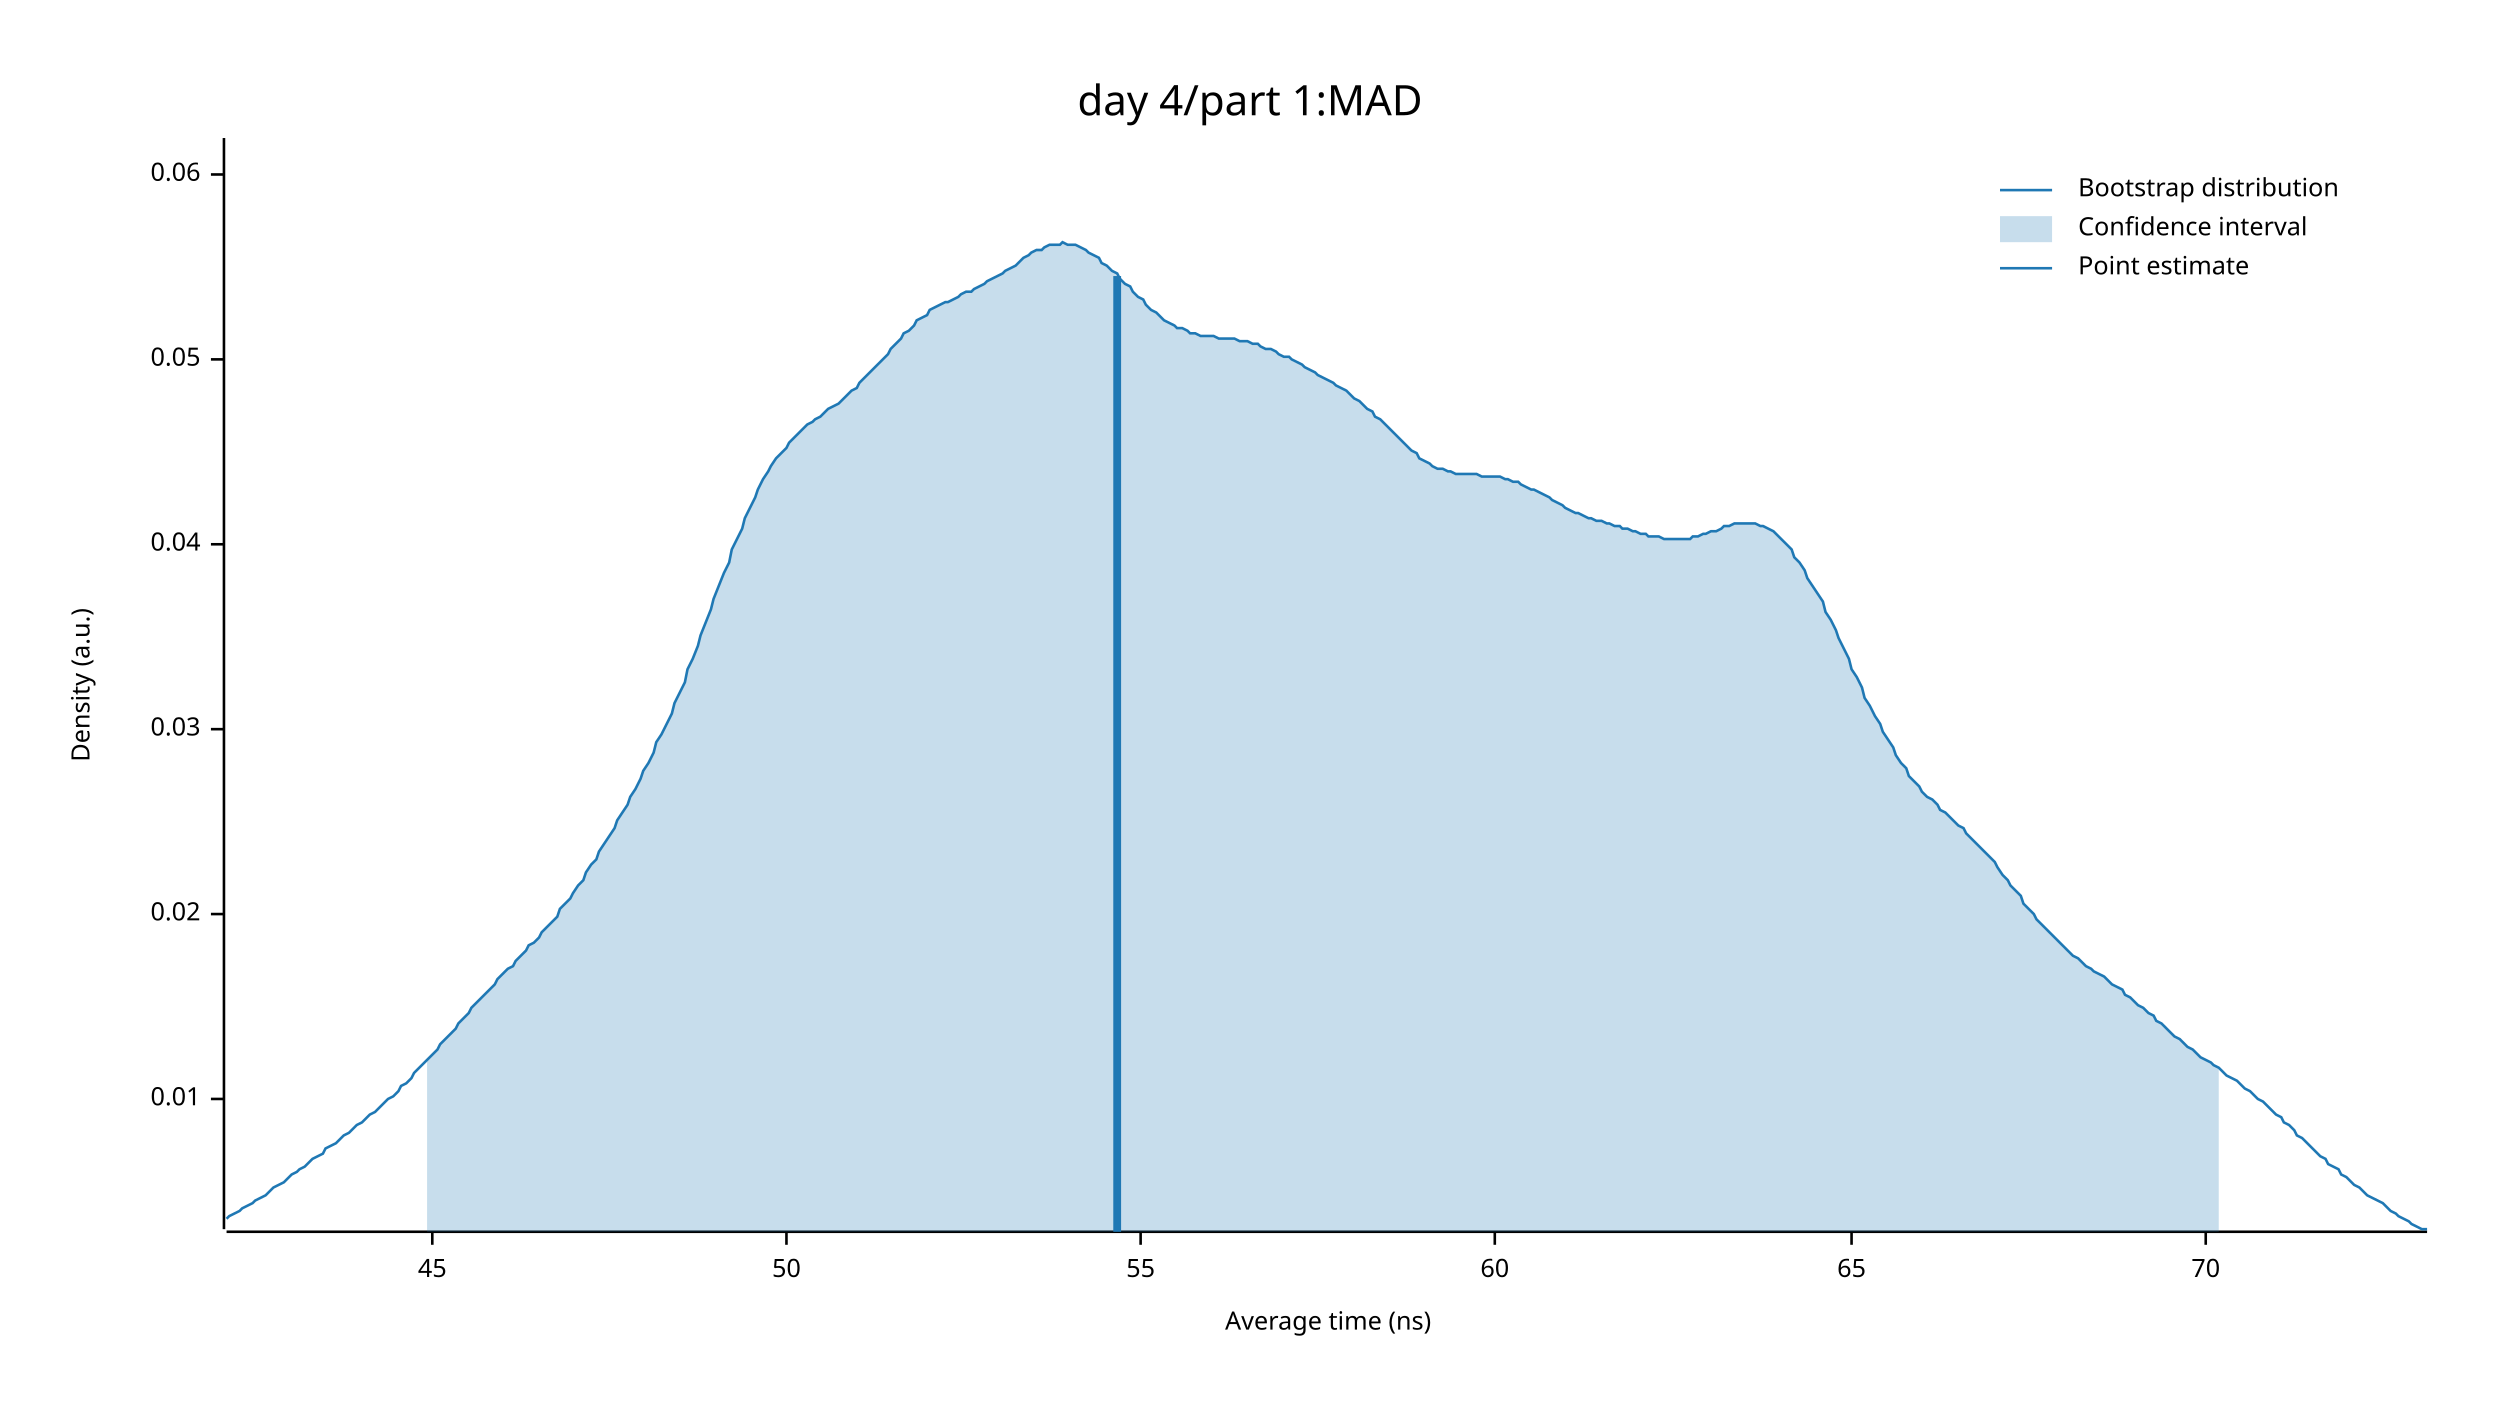
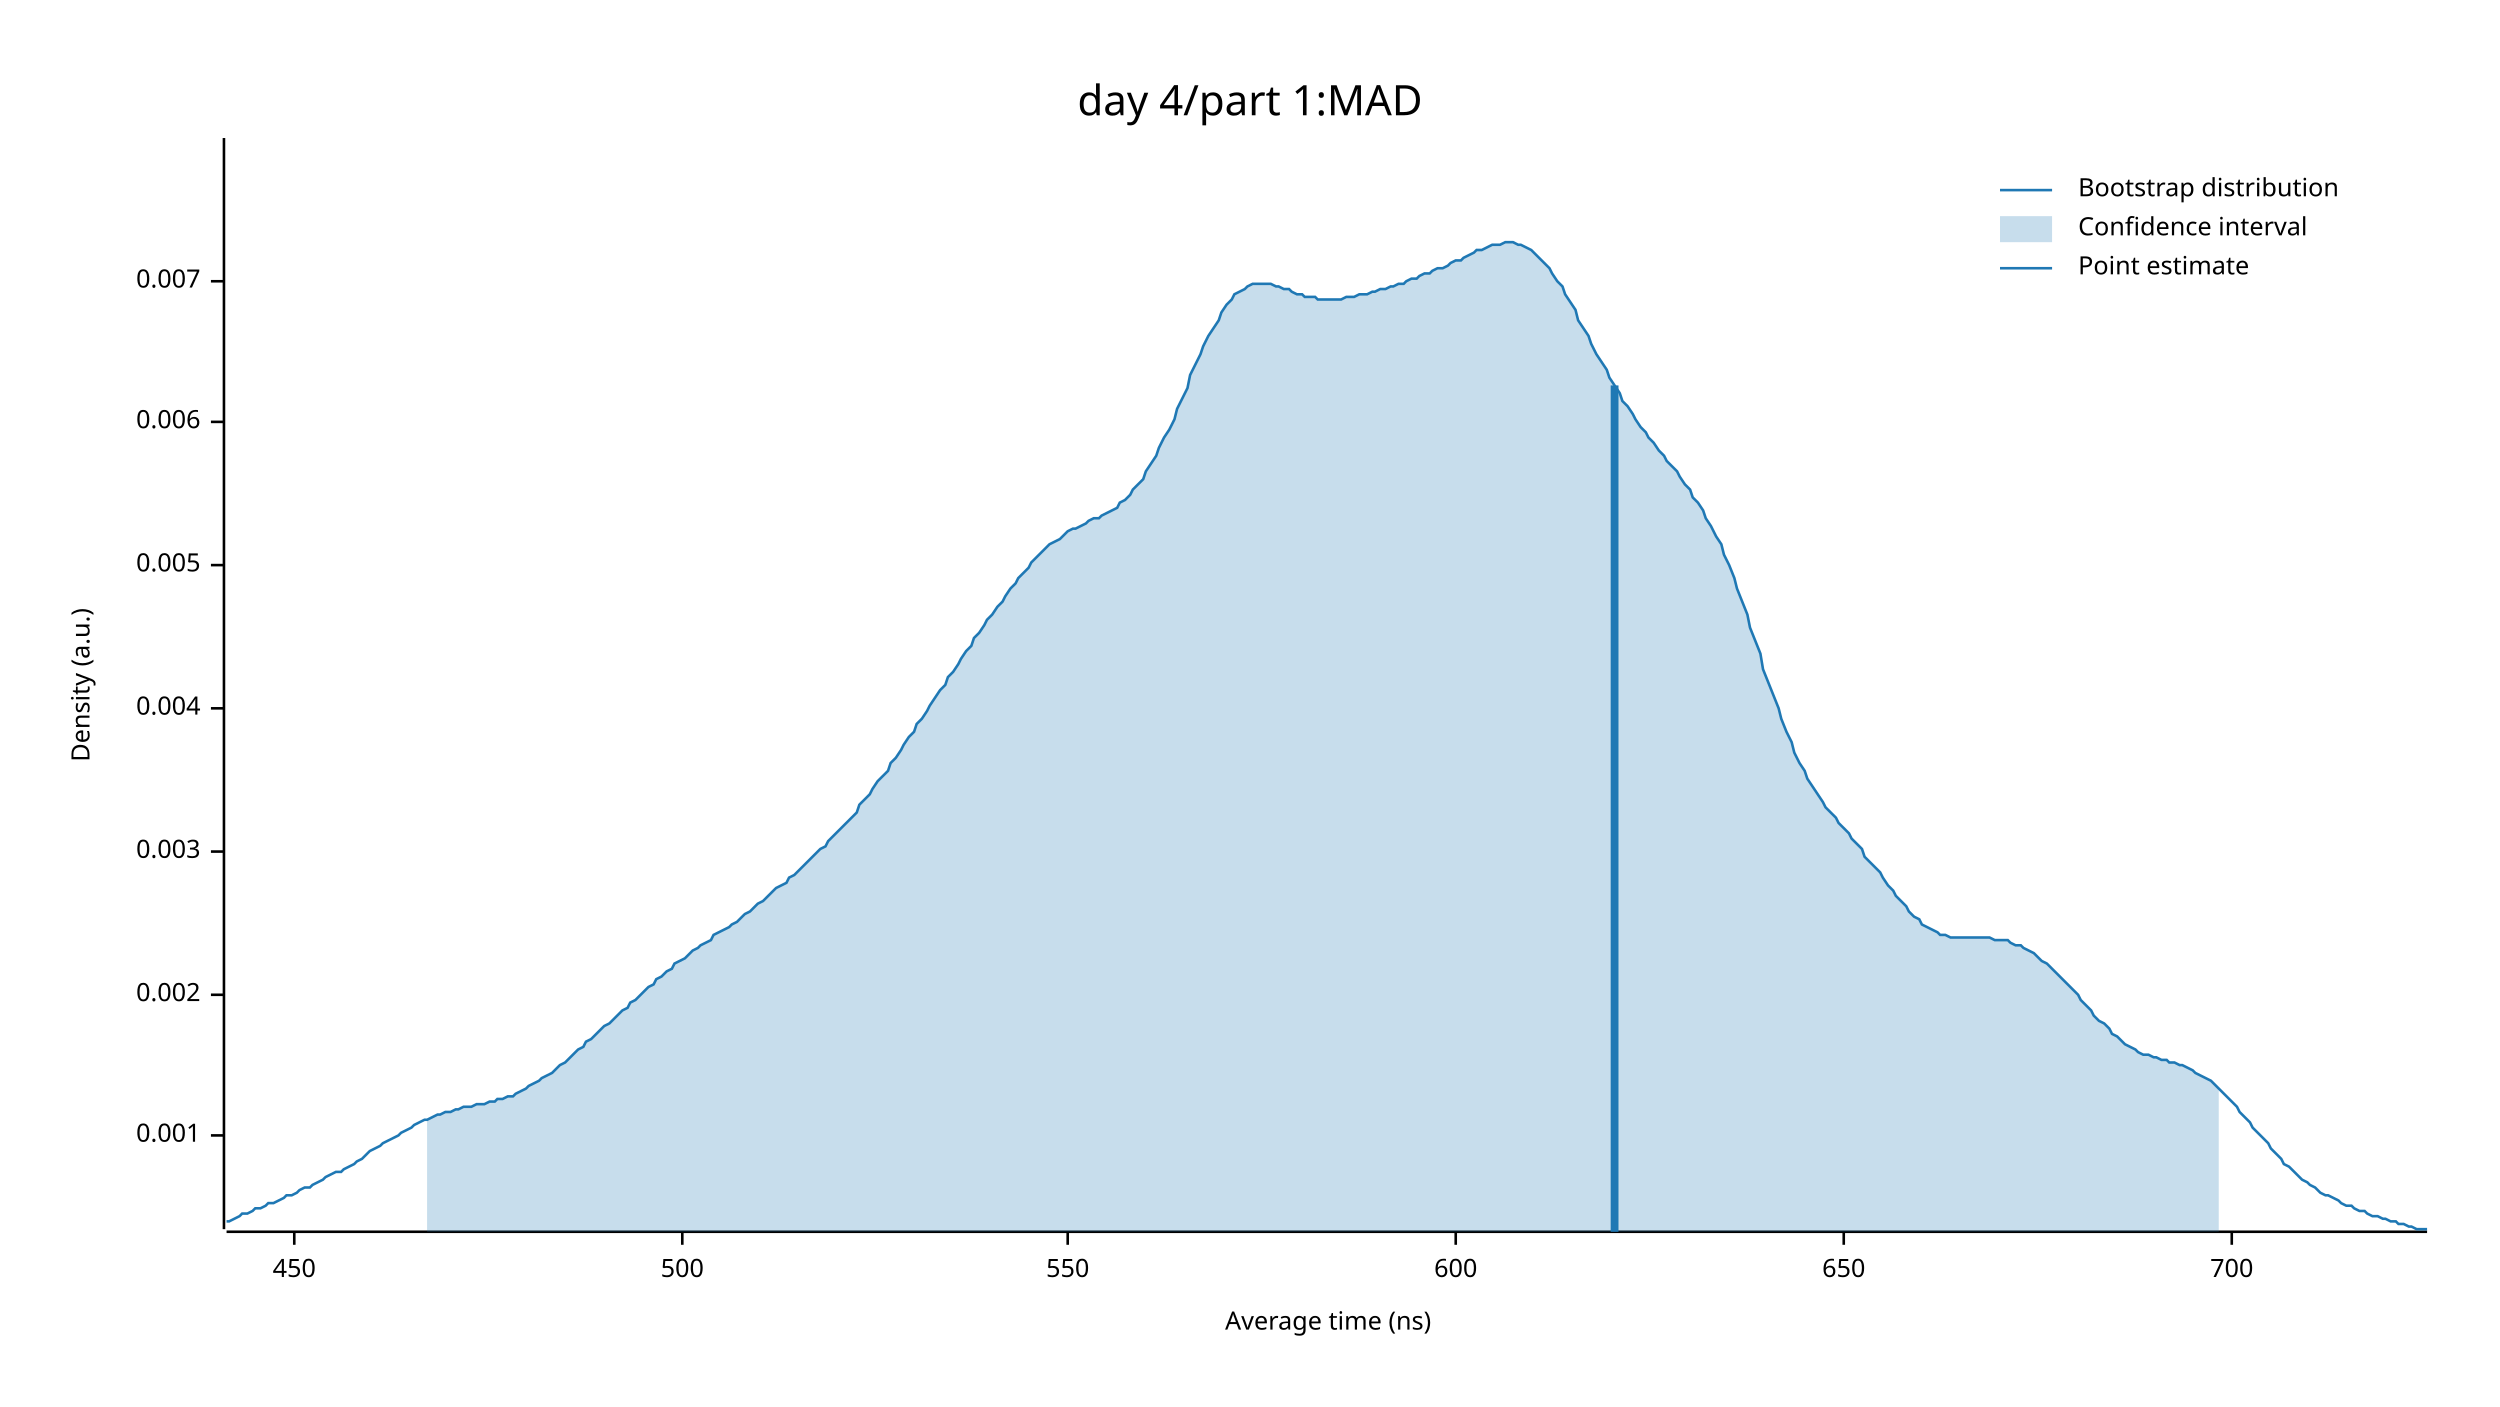
<svg xmlns="http://www.w3.org/2000/svg" width="960" height="540" viewBox="0 0 960 540">
  <text x="480" y="32" dy="0.76em" text-anchor="middle" font-family="sans-serif" font-size="16.129" opacity="1" fill="#000000">
day 4/part 1:MAD
</text>
  <text x="27" y="263" dy="0.76em" text-anchor="middle" font-family="sans-serif" font-size="9.677" opacity="1" fill="#000000" transform="rotate(270, 27, 263)">
Density (a.u.)
</text>
  <text x="510" y="513" dy="-0.5ex" text-anchor="middle" font-family="sans-serif" font-size="9.677" opacity="1" fill="#000000">
Average time (ns)
</text>
  <polyline fill="none" opacity="1" stroke="#000000" stroke-width="1" points="86,53 86,472 " />
-   <text x="77" y="422" dy="0.5ex" text-anchor="end" font-family="sans-serif" font-size="9.677" opacity="1" fill="#000000">
- 0.01
+   <text x="77" y="436" dy="0.5ex" text-anchor="end" font-family="sans-serif" font-size="9.677" opacity="1" fill="#000000">
+ 0.001
</text>
-   <polyline fill="none" opacity="1" stroke="#000000" stroke-width="1" points="81,422 86,422 " />
-   <text x="77" y="351" dy="0.5ex" text-anchor="end" font-family="sans-serif" font-size="9.677" opacity="1" fill="#000000">
- 0.02
+   <polyline fill="none" opacity="1" stroke="#000000" stroke-width="1" points="81,436 86,436 " />
+   <text x="77" y="382" dy="0.5ex" text-anchor="end" font-family="sans-serif" font-size="9.677" opacity="1" fill="#000000">
+ 0.002
</text>
-   <polyline fill="none" opacity="1" stroke="#000000" stroke-width="1" points="81,351 86,351 " />
-   <text x="77" y="280" dy="0.5ex" text-anchor="end" font-family="sans-serif" font-size="9.677" opacity="1" fill="#000000">
- 0.03
+   <polyline fill="none" opacity="1" stroke="#000000" stroke-width="1" points="81,382 86,382 " />
+   <text x="77" y="327" dy="0.5ex" text-anchor="end" font-family="sans-serif" font-size="9.677" opacity="1" fill="#000000">
+ 0.003
</text>
-   <polyline fill="none" opacity="1" stroke="#000000" stroke-width="1" points="81,280 86,280 " />
-   <text x="77" y="209" dy="0.5ex" text-anchor="end" font-family="sans-serif" font-size="9.677" opacity="1" fill="#000000">
- 0.04
+   <polyline fill="none" opacity="1" stroke="#000000" stroke-width="1" points="81,327 86,327 " />
+   <text x="77" y="272" dy="0.5ex" text-anchor="end" font-family="sans-serif" font-size="9.677" opacity="1" fill="#000000">
+ 0.004
</text>
-   <polyline fill="none" opacity="1" stroke="#000000" stroke-width="1" points="81,209 86,209 " />
-   <text x="77" y="138" dy="0.5ex" text-anchor="end" font-family="sans-serif" font-size="9.677" opacity="1" fill="#000000">
- 0.05
+   <polyline fill="none" opacity="1" stroke="#000000" stroke-width="1" points="81,272 86,272 " />
+   <text x="77" y="217" dy="0.5ex" text-anchor="end" font-family="sans-serif" font-size="9.677" opacity="1" fill="#000000">
+ 0.005
</text>
-   <polyline fill="none" opacity="1" stroke="#000000" stroke-width="1" points="81,138 86,138 " />
-   <text x="77" y="67" dy="0.5ex" text-anchor="end" font-family="sans-serif" font-size="9.677" opacity="1" fill="#000000">
- 0.06
+   <polyline fill="none" opacity="1" stroke="#000000" stroke-width="1" points="81,217 86,217 " />
+   <text x="77" y="162" dy="0.5ex" text-anchor="end" font-family="sans-serif" font-size="9.677" opacity="1" fill="#000000">
+ 0.006
</text>
-   <polyline fill="none" opacity="1" stroke="#000000" stroke-width="1" points="81,67 86,67 " />
+   <polyline fill="none" opacity="1" stroke="#000000" stroke-width="1" points="81,162 86,162 " />
+   <text x="77" y="108" dy="0.5ex" text-anchor="end" font-family="sans-serif" font-size="9.677" opacity="1" fill="#000000">
+ 0.007
+ </text>
+   <polyline fill="none" opacity="1" stroke="#000000" stroke-width="1" points="81,108 86,108 " />
  <polyline fill="none" opacity="1" stroke="#000000" stroke-width="1" points="87,473 932,473 " />
-   <text x="166" y="483" dy="0.76em" text-anchor="middle" font-family="sans-serif" font-size="9.677" opacity="1" fill="#000000">
- 45
+   <text x="113" y="483" dy="0.76em" text-anchor="middle" font-family="sans-serif" font-size="9.677" opacity="1" fill="#000000">
+ 450
</text>
-   <polyline fill="none" opacity="1" stroke="#000000" stroke-width="1" points="166,473 166,478 " />
-   <text x="302" y="483" dy="0.76em" text-anchor="middle" font-family="sans-serif" font-size="9.677" opacity="1" fill="#000000">
- 50
+   <polyline fill="none" opacity="1" stroke="#000000" stroke-width="1" points="113,473 113,478 " />
+   <text x="262" y="483" dy="0.76em" text-anchor="middle" font-family="sans-serif" font-size="9.677" opacity="1" fill="#000000">
+ 500
</text>
-   <polyline fill="none" opacity="1" stroke="#000000" stroke-width="1" points="302,473 302,478 " />
-   <text x="438" y="483" dy="0.76em" text-anchor="middle" font-family="sans-serif" font-size="9.677" opacity="1" fill="#000000">
- 55
+   <polyline fill="none" opacity="1" stroke="#000000" stroke-width="1" points="262,473 262,478 " />
+   <text x="410" y="483" dy="0.76em" text-anchor="middle" font-family="sans-serif" font-size="9.677" opacity="1" fill="#000000">
+ 550
</text>
-   <polyline fill="none" opacity="1" stroke="#000000" stroke-width="1" points="438,473 438,478 " />
-   <text x="574" y="483" dy="0.76em" text-anchor="middle" font-family="sans-serif" font-size="9.677" opacity="1" fill="#000000">
- 60
+   <polyline fill="none" opacity="1" stroke="#000000" stroke-width="1" points="410,473 410,478 " />
+   <text x="559" y="483" dy="0.76em" text-anchor="middle" font-family="sans-serif" font-size="9.677" opacity="1" fill="#000000">
+ 600
</text>
-   <polyline fill="none" opacity="1" stroke="#000000" stroke-width="1" points="574,473 574,478 " />
-   <text x="711" y="483" dy="0.76em" text-anchor="middle" font-family="sans-serif" font-size="9.677" opacity="1" fill="#000000">
- 65
+   <polyline fill="none" opacity="1" stroke="#000000" stroke-width="1" points="559,473 559,478 " />
+   <text x="708" y="483" dy="0.76em" text-anchor="middle" font-family="sans-serif" font-size="9.677" opacity="1" fill="#000000">
+ 650
</text>
-   <polyline fill="none" opacity="1" stroke="#000000" stroke-width="1" points="711,473 711,478 " />
-   <text x="847" y="483" dy="0.76em" text-anchor="middle" font-family="sans-serif" font-size="9.677" opacity="1" fill="#000000">
- 70
+   <polyline fill="none" opacity="1" stroke="#000000" stroke-width="1" points="708,473 708,478 " />
+   <text x="857" y="483" dy="0.76em" text-anchor="middle" font-family="sans-serif" font-size="9.677" opacity="1" fill="#000000">
+ 700
</text>
-   <polyline fill="none" opacity="1" stroke="#000000" stroke-width="1" points="847,473 847,478 " />
-   <polyline fill="none" opacity="1" stroke="#1F78B4" stroke-width="1" points="87,468 88,467 90,466 92,465 93,464 95,463 97,462 98,461 100,460 102,459 103,458 105,456 107,455 109,454 110,453 112,451 114,450 115,449 117,448 119,446 120,445 122,444 124,443 125,441 127,440 129,439 131,437 132,436 134,435 136,433 137,432 139,431 141,429 142,428 144,427 146,425 147,424 149,422 151,421 153,419 154,417 156,416 158,414 159,412 161,410 163,408 164,407 166,405 168,403 169,401 171,399 173,397 175,395 176,393 178,391 180,389 181,387 183,385 185,383 186,382 188,380 190,378 191,376 193,374 195,372 197,371 198,369 200,367 202,365 203,363 205,362 207,360 208,358 210,356 212,354 214,352 215,349 217,347 219,345 220,343 222,340 224,338 225,335 227,332 229,330 230,327 232,324 234,321 236,318 237,315 239,312 241,309 242,306 244,303 246,299 247,296 249,293 251,289 252,285 254,282 256,278 258,274 259,270 261,266 263,262 264,257 266,253 268,248 269,244 271,239 273,234 274,230 276,225 278,220 280,216 281,211 283,207 285,203 286,199 288,195 290,191 291,188 293,184 295,181 296,179 298,176 300,174 302,172 303,170 305,168 307,166 308,165 310,163 312,162 313,161 315,160 317,158 318,157 320,156 322,155 324,153 325,152 327,150 329,149 330,147 332,145 334,143 335,142 337,140 339,138 341,136 342,134 344,132 346,130 347,128 349,127 351,125 352,123 354,122 356,121 357,119 359,118 361,117 363,116 364,116 366,115 368,114 369,113 371,112 373,112 374,111 376,110 378,109 379,108 381,107 383,106 385,105 386,104 388,103 390,102 391,101 393,99 395,98 396,97 398,96 400,96 401,95 403,94 405,94 407,94 408,93 410,94 412,94 413,94 415,95 417,96 418,97 420,98 422,99 423,101 425,102 427,104 429,105 430,107 432,109 434,110 435,112 437,114 439,115 440,117 442,119 444,120 445,121 447,123 449,124 451,125 452,126 454,126 456,127 457,128 459,128 461,129 462,129 464,129 466,129 468,130 469,130 471,130 473,130 474,130 476,131 478,131 479,131 481,132 483,132 484,133 486,134 488,134 490,135 491,136 493,137 495,137 496,138 498,139 500,140 501,141 503,142 505,143 506,144 508,145 510,146 512,147 513,148 515,149 517,150 518,151 520,153 522,154 523,155 525,157 527,158 528,160 530,161 532,163 534,165 535,166 537,168 539,170 540,171 542,173 544,174 545,176 547,177 549,178 550,179 552,180 554,180 556,181 557,181 559,182 561,182 562,182 564,182 566,182 567,182 569,183 571,183 573,183 574,183 576,183 578,184 579,184 581,185 583,185 584,186 586,187 588,188 589,188 591,189 593,190 595,191 596,192 598,193 600,194 601,195 603,196 605,197 606,197 608,198 610,199 611,199 613,200 615,200 617,201 618,201 620,202 622,202 623,203 625,203 627,204 628,204 630,205 632,205 633,206 635,206 637,206 639,207 640,207 642,207 644,207 645,207 647,207 649,207 650,206 652,206 654,205 655,205 657,204 659,204 661,203 662,202 664,202 666,201 667,201 669,201 671,201 672,201 674,201 676,202 677,202 679,203 681,204 683,206 684,207 686,209 688,211 689,214 691,216 693,219 694,222 696,225 698,228 700,231 701,235 703,238 705,242 706,245 708,249 710,253 711,257 713,260 715,264 716,268 718,271 720,275 722,278 723,281 725,284 727,287 728,290 730,293 732,295 733,298 735,300 737,302 738,304 740,306 742,307 744,309 745,311 747,312 749,314 750,315 752,317 754,318 755,320 757,322 759,324 760,325 762,327 764,329 766,331 767,333 769,336 771,338 772,340 774,342 776,344 777,347 779,349 781,351 782,353 784,355 786,357 788,359 789,360 791,362 793,364 794,365 796,367 798,368 799,369 801,371 803,372 804,373 806,374 808,375 810,377 811,378 813,379 815,380 816,382 818,383 820,385 821,386 823,387 825,389 827,390 828,392 830,393 832,395 833,396 835,398 837,399 838,400 840,402 842,403 843,404 845,406 847,407 849,408 850,409 852,410 854,412 855,413 857,414 859,415 860,416 862,418 864,419 865,420 867,422 869,423 871,425 872,426 874,428 876,429 877,431 879,432 881,434 882,436 884,437 886,439 887,440 889,442 891,444 893,445 894,447 896,448 898,449 899,451 901,452 903,454 904,455 906,456 908,458 909,459 911,460 913,461 915,462 916,463 918,465 920,466 921,467 923,468 925,469 926,470 928,471 930,472 932,472 " />
-   <polygon opacity="0.25" fill="#1F78B4" points="164,407 166,405 168,403 169,401 171,399 173,397 175,395 176,393 178,391 180,389 181,387 183,385 185,383 186,382 188,380 190,378 191,376 193,374 195,372 197,371 198,369 200,367 202,365 203,363 205,362 207,360 208,358 210,356 212,354 214,352 215,349 217,347 219,345 220,343 222,340 224,338 225,335 227,332 229,330 230,327 232,324 234,321 236,318 237,315 239,312 241,309 242,306 244,303 246,299 247,296 249,293 251,289 252,285 254,282 256,278 258,274 259,270 261,266 263,262 264,257 266,253 268,248 269,244 271,239 273,234 274,230 276,225 278,220 280,216 281,211 283,207 285,203 286,199 288,195 290,191 291,188 293,184 295,181 296,179 298,176 300,174 302,172 303,170 305,168 307,166 308,165 310,163 312,162 313,161 315,160 317,158 318,157 320,156 322,155 324,153 325,152 327,150 329,149 330,147 332,145 334,143 335,142 337,140 339,138 341,136 342,134 344,132 346,130 347,128 349,127 351,125 352,123 354,122 356,121 357,119 359,118 361,117 363,116 364,116 366,115 368,114 369,113 371,112 373,112 374,111 376,110 378,109 379,108 381,107 383,106 385,105 386,104 388,103 390,102 391,101 393,99 395,98 396,97 398,96 400,96 401,95 403,94 405,94 407,94 408,93 410,94 412,94 413,94 415,95 417,96 418,97 420,98 422,99 423,101 425,102 427,104 429,105 430,107 432,109 434,110 435,112 437,114 439,115 440,117 442,119 444,120 445,121 447,123 449,124 451,125 452,126 454,126 456,127 457,128 459,128 461,129 462,129 464,129 466,129 468,130 469,130 471,130 473,130 474,130 476,131 478,131 479,131 481,132 483,132 484,133 486,134 488,134 490,135 491,136 493,137 495,137 496,138 498,139 500,140 501,141 503,142 505,143 506,144 508,145 510,146 512,147 513,148 515,149 517,150 518,151 520,153 522,154 523,155 525,157 527,158 528,160 530,161 532,163 534,165 535,166 537,168 539,170 540,171 542,173 544,174 545,176 547,177 549,178 550,179 552,180 554,180 556,181 557,181 559,182 561,182 562,182 564,182 566,182 567,182 569,183 571,183 573,183 574,183 576,183 578,184 579,184 581,185 583,185 584,186 586,187 588,188 589,188 591,189 593,190 595,191 596,192 598,193 600,194 601,195 603,196 605,197 606,197 608,198 610,199 611,199 613,200 615,200 617,201 618,201 620,202 622,202 623,203 625,203 627,204 628,204 630,205 632,205 633,206 635,206 637,206 639,207 640,207 642,207 644,207 645,207 647,207 649,207 650,206 652,206 654,205 655,205 657,204 659,204 661,203 662,202 664,202 666,201 667,201 669,201 671,201 672,201 674,201 676,202 677,202 679,203 681,204 683,206 684,207 686,209 688,211 689,214 691,216 693,219 694,222 696,225 698,228 700,231 701,235 703,238 705,242 706,245 708,249 710,253 711,257 713,260 715,264 716,268 718,271 720,275 722,278 723,281 725,284 727,287 728,290 730,293 732,295 733,298 735,300 737,302 738,304 740,306 742,307 744,309 745,311 747,312 749,314 750,315 752,317 754,318 755,320 757,322 759,324 760,325 762,327 764,329 766,331 767,333 769,336 771,338 772,340 774,342 776,344 777,347 779,349 781,351 782,353 784,355 786,357 788,359 789,360 791,362 793,364 794,365 796,367 798,368 799,369 801,371 803,372 804,373 806,374 808,375 810,377 811,378 813,379 815,380 816,382 818,383 820,385 821,386 823,387 825,389 827,390 828,392 830,393 832,395 833,396 835,398 837,399 838,400 840,402 842,403 843,404 845,406 847,407 849,408 850,409 852,410 852,473 164,473 " />
-   <polyline fill="none" opacity="1" stroke="#1F78B4" stroke-width="3" points="429,473 429,106 " />
+   <polyline fill="none" opacity="1" stroke="#000000" stroke-width="1" points="857,473 857,478 " />
+   <polyline fill="none" opacity="1" stroke="#1F78B4" stroke-width="1" points="87,469 88,469 90,468 92,467 93,466 95,466 97,465 98,464 100,464 102,463 103,462 105,462 107,461 109,460 110,459 112,459 114,458 115,457 117,456 119,456 120,455 122,454 124,453 125,452 127,451 129,450 131,450 132,449 134,448 136,447 137,446 139,445 141,443 142,442 144,441 146,440 147,439 149,438 151,437 153,436 154,435 156,434 158,433 159,432 161,431 163,430 164,430 166,429 168,428 169,428 171,427 173,427 175,426 176,426 178,425 180,425 181,425 183,424 185,424 186,424 188,423 190,423 191,422 193,422 195,421 197,421 198,420 200,419 202,418 203,417 205,416 207,415 208,414 210,413 212,412 214,410 215,409 217,408 219,406 220,405 222,403 224,402 225,400 227,399 229,397 230,396 232,394 234,393 236,391 237,390 239,388 241,387 242,385 244,384 246,382 247,381 249,379 251,378 252,376 254,375 256,373 258,372 259,370 261,369 263,368 264,367 266,365 268,364 269,363 271,362 273,361 274,359 276,358 278,357 280,356 281,355 283,354 285,352 286,351 288,350 290,348 291,347 293,346 295,344 296,343 298,341 300,340 302,339 303,337 305,336 307,334 308,333 310,331 312,329 313,328 315,326 317,325 318,323 320,321 322,319 324,317 325,316 327,314 329,312 330,309 332,307 334,305 335,303 337,300 339,298 341,296 342,293 344,291 346,288 347,286 349,283 351,281 352,278 354,276 356,273 357,271 359,268 361,265 363,263 364,260 366,258 368,255 369,253 371,250 373,248 374,245 376,243 378,240 379,238 381,236 383,233 385,231 386,229 388,226 390,224 391,222 393,220 395,218 396,216 398,214 400,212 401,211 403,209 405,208 407,207 408,206 410,204 412,203 413,203 415,202 417,201 418,200 420,199 422,199 423,198 425,197 427,196 429,195 430,193 432,192 434,190 435,188 437,186 439,184 440,181 442,178 444,175 445,172 447,168 449,165 451,161 452,157 454,153 456,149 457,144 459,140 461,136 462,133 464,129 466,126 468,123 469,120 471,117 473,115 474,113 476,112 478,111 479,110 481,109 483,109 484,109 486,109 488,109 490,110 491,110 493,111 495,111 496,112 498,113 500,113 501,114 503,114 505,114 506,115 508,115 510,115 512,115 513,115 515,115 517,114 518,114 520,114 522,113 523,113 525,113 527,112 528,112 530,111 532,111 534,110 535,110 537,109 539,109 540,108 542,107 544,107 545,106 547,105 549,105 550,104 552,103 554,103 556,102 557,101 559,100 561,100 562,99 564,98 566,97 567,96 569,96 571,95 573,94 574,94 576,94 578,93 579,93 581,93 583,94 584,94 586,95 588,96 589,97 591,99 593,101 595,103 596,105 598,108 600,110 601,113 603,116 605,119 606,123 608,126 610,129 611,132 613,136 615,139 617,142 618,145 620,148 622,151 623,154 625,156 627,159 628,161 630,164 632,166 633,168 635,170 637,173 639,175 640,177 642,179 644,181 645,183 647,186 649,188 650,191 652,193 654,196 655,199 657,202 659,206 661,209 662,213 664,217 666,222 667,226 669,231 671,236 672,241 674,246 676,251 677,257 679,262 681,267 683,272 684,276 686,281 688,285 689,289 691,293 693,296 694,299 696,302 698,305 700,308 701,310 703,312 705,314 706,316 708,318 710,320 711,322 713,324 715,326 716,329 718,331 720,333 722,335 723,337 725,340 727,342 728,344 730,346 732,348 733,350 735,352 737,353 738,355 740,356 742,357 744,358 745,359 747,359 749,360 750,360 752,360 754,360 755,360 757,360 759,360 760,360 762,360 764,360 766,361 767,361 769,361 771,361 772,362 774,363 776,363 777,364 779,365 781,366 782,367 784,369 786,370 788,372 789,373 791,375 793,377 794,378 796,380 798,382 799,384 801,386 803,388 804,390 806,392 808,393 810,395 811,397 813,398 815,400 816,401 818,402 820,403 821,404 823,405 825,405 827,406 828,406 830,407 832,407 833,408 835,408 837,409 838,409 840,410 842,411 843,412 845,413 847,414 849,415 850,416 852,418 854,420 855,421 857,423 859,425 860,427 862,429 864,431 865,433 867,435 869,437 871,439 872,441 874,443 876,445 877,447 879,448 881,450 882,451 884,453 886,454 887,455 889,456 891,458 893,459 894,459 896,460 898,461 899,462 901,463 903,463 904,464 906,465 908,465 909,466 911,467 913,467 915,468 916,468 918,469 920,469 921,470 923,470 925,471 926,471 928,472 930,472 932,472 " />
+   <polygon opacity="0.25" fill="#1F78B4" points="164,430 166,429 168,428 169,428 171,427 173,427 175,426 176,426 178,425 180,425 181,425 183,424 185,424 186,424 188,423 190,423 191,422 193,422 195,421 197,421 198,420 200,419 202,418 203,417 205,416 207,415 208,414 210,413 212,412 214,410 215,409 217,408 219,406 220,405 222,403 224,402 225,400 227,399 229,397 230,396 232,394 234,393 236,391 237,390 239,388 241,387 242,385 244,384 246,382 247,381 249,379 251,378 252,376 254,375 256,373 258,372 259,370 261,369 263,368 264,367 266,365 268,364 269,363 271,362 273,361 274,359 276,358 278,357 280,356 281,355 283,354 285,352 286,351 288,350 290,348 291,347 293,346 295,344 296,343 298,341 300,340 302,339 303,337 305,336 307,334 308,333 310,331 312,329 313,328 315,326 317,325 318,323 320,321 322,319 324,317 325,316 327,314 329,312 330,309 332,307 334,305 335,303 337,300 339,298 341,296 342,293 344,291 346,288 347,286 349,283 351,281 352,278 354,276 356,273 357,271 359,268 361,265 363,263 364,260 366,258 368,255 369,253 371,250 373,248 374,245 376,243 378,240 379,238 381,236 383,233 385,231 386,229 388,226 390,224 391,222 393,220 395,218 396,216 398,214 400,212 401,211 403,209 405,208 407,207 408,206 410,204 412,203 413,203 415,202 417,201 418,200 420,199 422,199 423,198 425,197 427,196 429,195 430,193 432,192 434,190 435,188 437,186 439,184 440,181 442,178 444,175 445,172 447,168 449,165 451,161 452,157 454,153 456,149 457,144 459,140 461,136 462,133 464,129 466,126 468,123 469,120 471,117 473,115 474,113 476,112 478,111 479,110 481,109 483,109 484,109 486,109 488,109 490,110 491,110 493,111 495,111 496,112 498,113 500,113 501,114 503,114 505,114 506,115 508,115 510,115 512,115 513,115 515,115 517,114 518,114 520,114 522,113 523,113 525,113 527,112 528,112 530,111 532,111 534,110 535,110 537,109 539,109 540,108 542,107 544,107 545,106 547,105 549,105 550,104 552,103 554,103 556,102 557,101 559,100 561,100 562,99 564,98 566,97 567,96 569,96 571,95 573,94 574,94 576,94 578,93 579,93 581,93 583,94 584,94 586,95 588,96 589,97 591,99 593,101 595,103 596,105 598,108 600,110 601,113 603,116 605,119 606,123 608,126 610,129 611,132 613,136 615,139 617,142 618,145 620,148 622,151 623,154 625,156 627,159 628,161 630,164 632,166 633,168 635,170 637,173 639,175 640,177 642,179 644,181 645,183 647,186 649,188 650,191 652,193 654,196 655,199 657,202 659,206 661,209 662,213 664,217 666,222 667,226 669,231 671,236 672,241 674,246 676,251 677,257 679,262 681,267 683,272 684,276 686,281 688,285 689,289 691,293 693,296 694,299 696,302 698,305 700,308 701,310 703,312 705,314 706,316 708,318 710,320 711,322 713,324 715,326 716,329 718,331 720,333 722,335 723,337 725,340 727,342 728,344 730,346 732,348 733,350 735,352 737,353 738,355 740,356 742,357 744,358 745,359 747,359 749,360 750,360 752,360 754,360 755,360 757,360 759,360 760,360 762,360 764,360 766,361 767,361 769,361 771,361 772,362 774,363 776,363 777,364 779,365 781,366 782,367 784,369 786,370 788,372 789,373 791,375 793,377 794,378 796,380 798,382 799,384 801,386 803,388 804,390 806,392 808,393 810,395 811,397 813,398 815,400 816,401 818,402 820,403 821,404 823,405 825,405 827,406 828,406 830,407 832,407 833,408 835,408 837,409 838,409 840,410 842,411 843,412 845,413 847,414 849,415 850,416 852,418 852,473 164,473 " />
+   <polyline fill="none" opacity="1" stroke="#1F78B4" stroke-width="3" points="620,473 620,148 " />
  <text x="798" y="68" dy="0.76em" text-anchor="start" font-family="sans-serif" font-size="9.677" opacity="1" fill="#000000">
Bootstrap distribution
</text>
  <text x="798" y="83" dy="0.76em" text-anchor="start" font-family="sans-serif" font-size="9.677" opacity="1" fill="#000000">
Confidence interval
</text>
  <text x="798" y="98" dy="0.76em" text-anchor="start" font-family="sans-serif" font-size="9.677" opacity="1" fill="#000000">
Point estimate
</text>
  <polyline fill="none" opacity="1" stroke="#1F78B4" stroke-width="1" points="768,73 788,73 " />
  <rect x="768" y="83" width="20" height="10" opacity="0.25" fill="#1F78B4" stroke="none" />
  <polyline fill="none" opacity="1" stroke="#1F78B4" stroke-width="1" points="768,103 788,103 " />
</svg>
